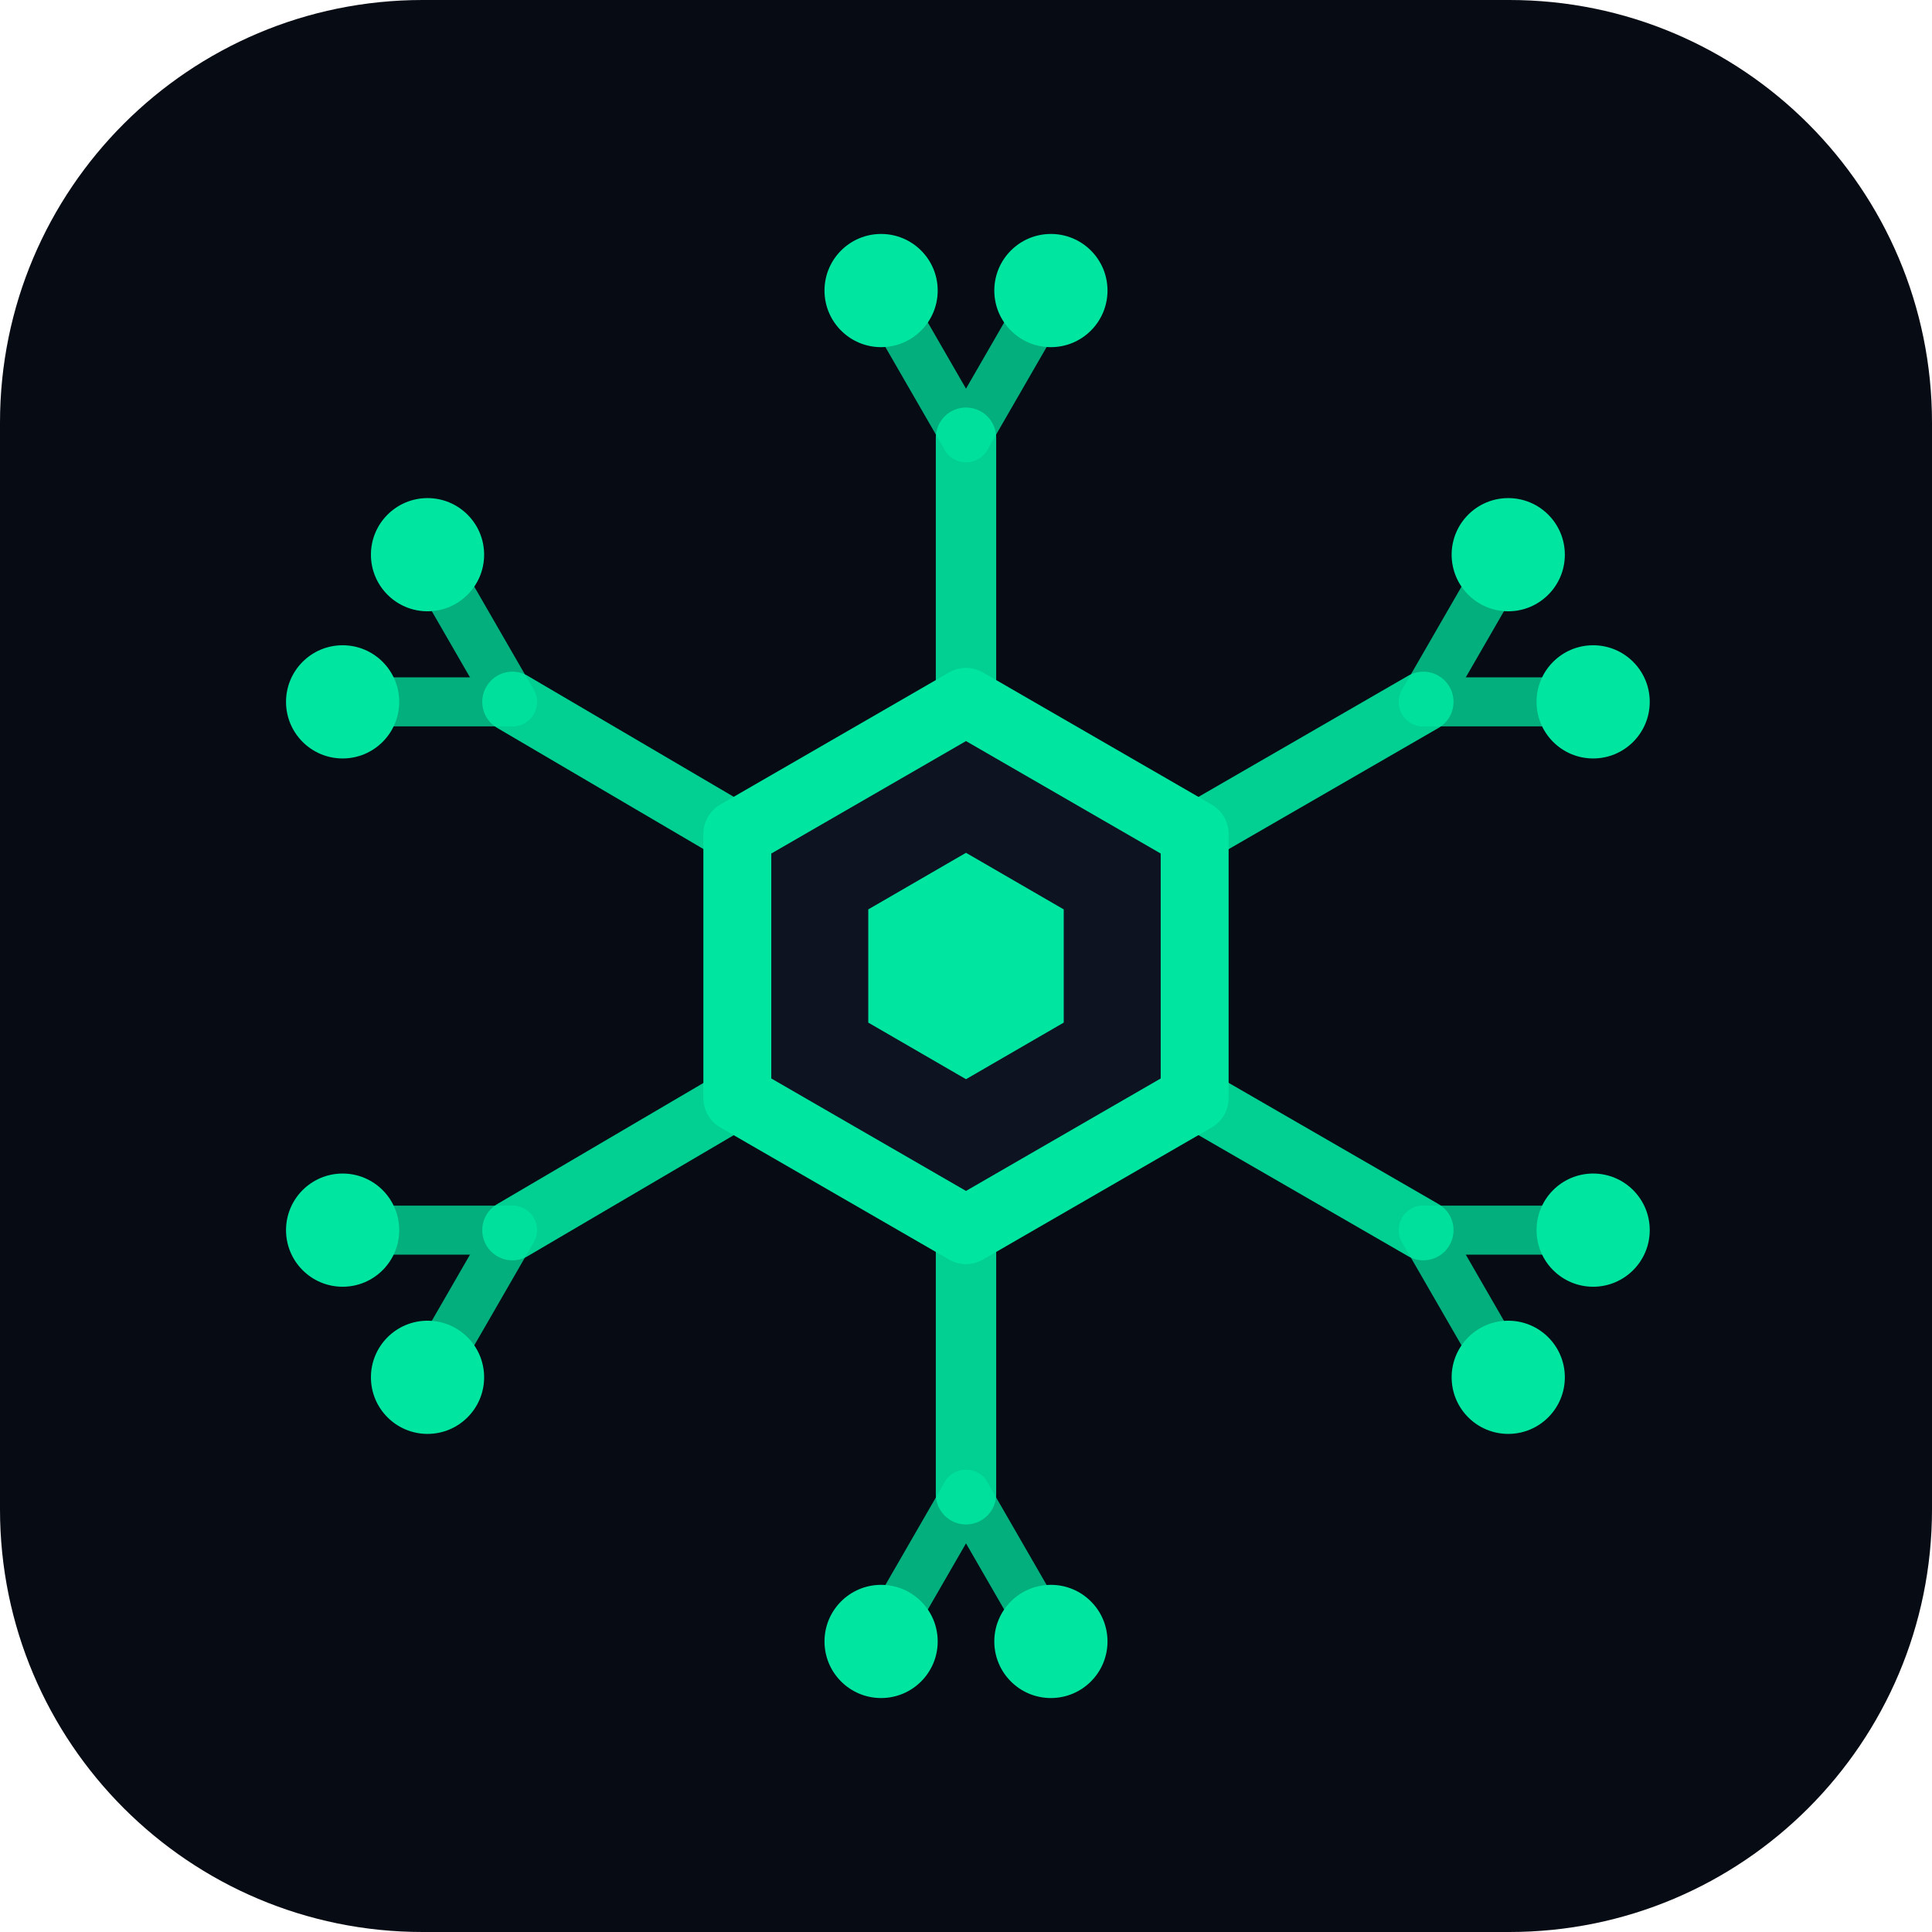
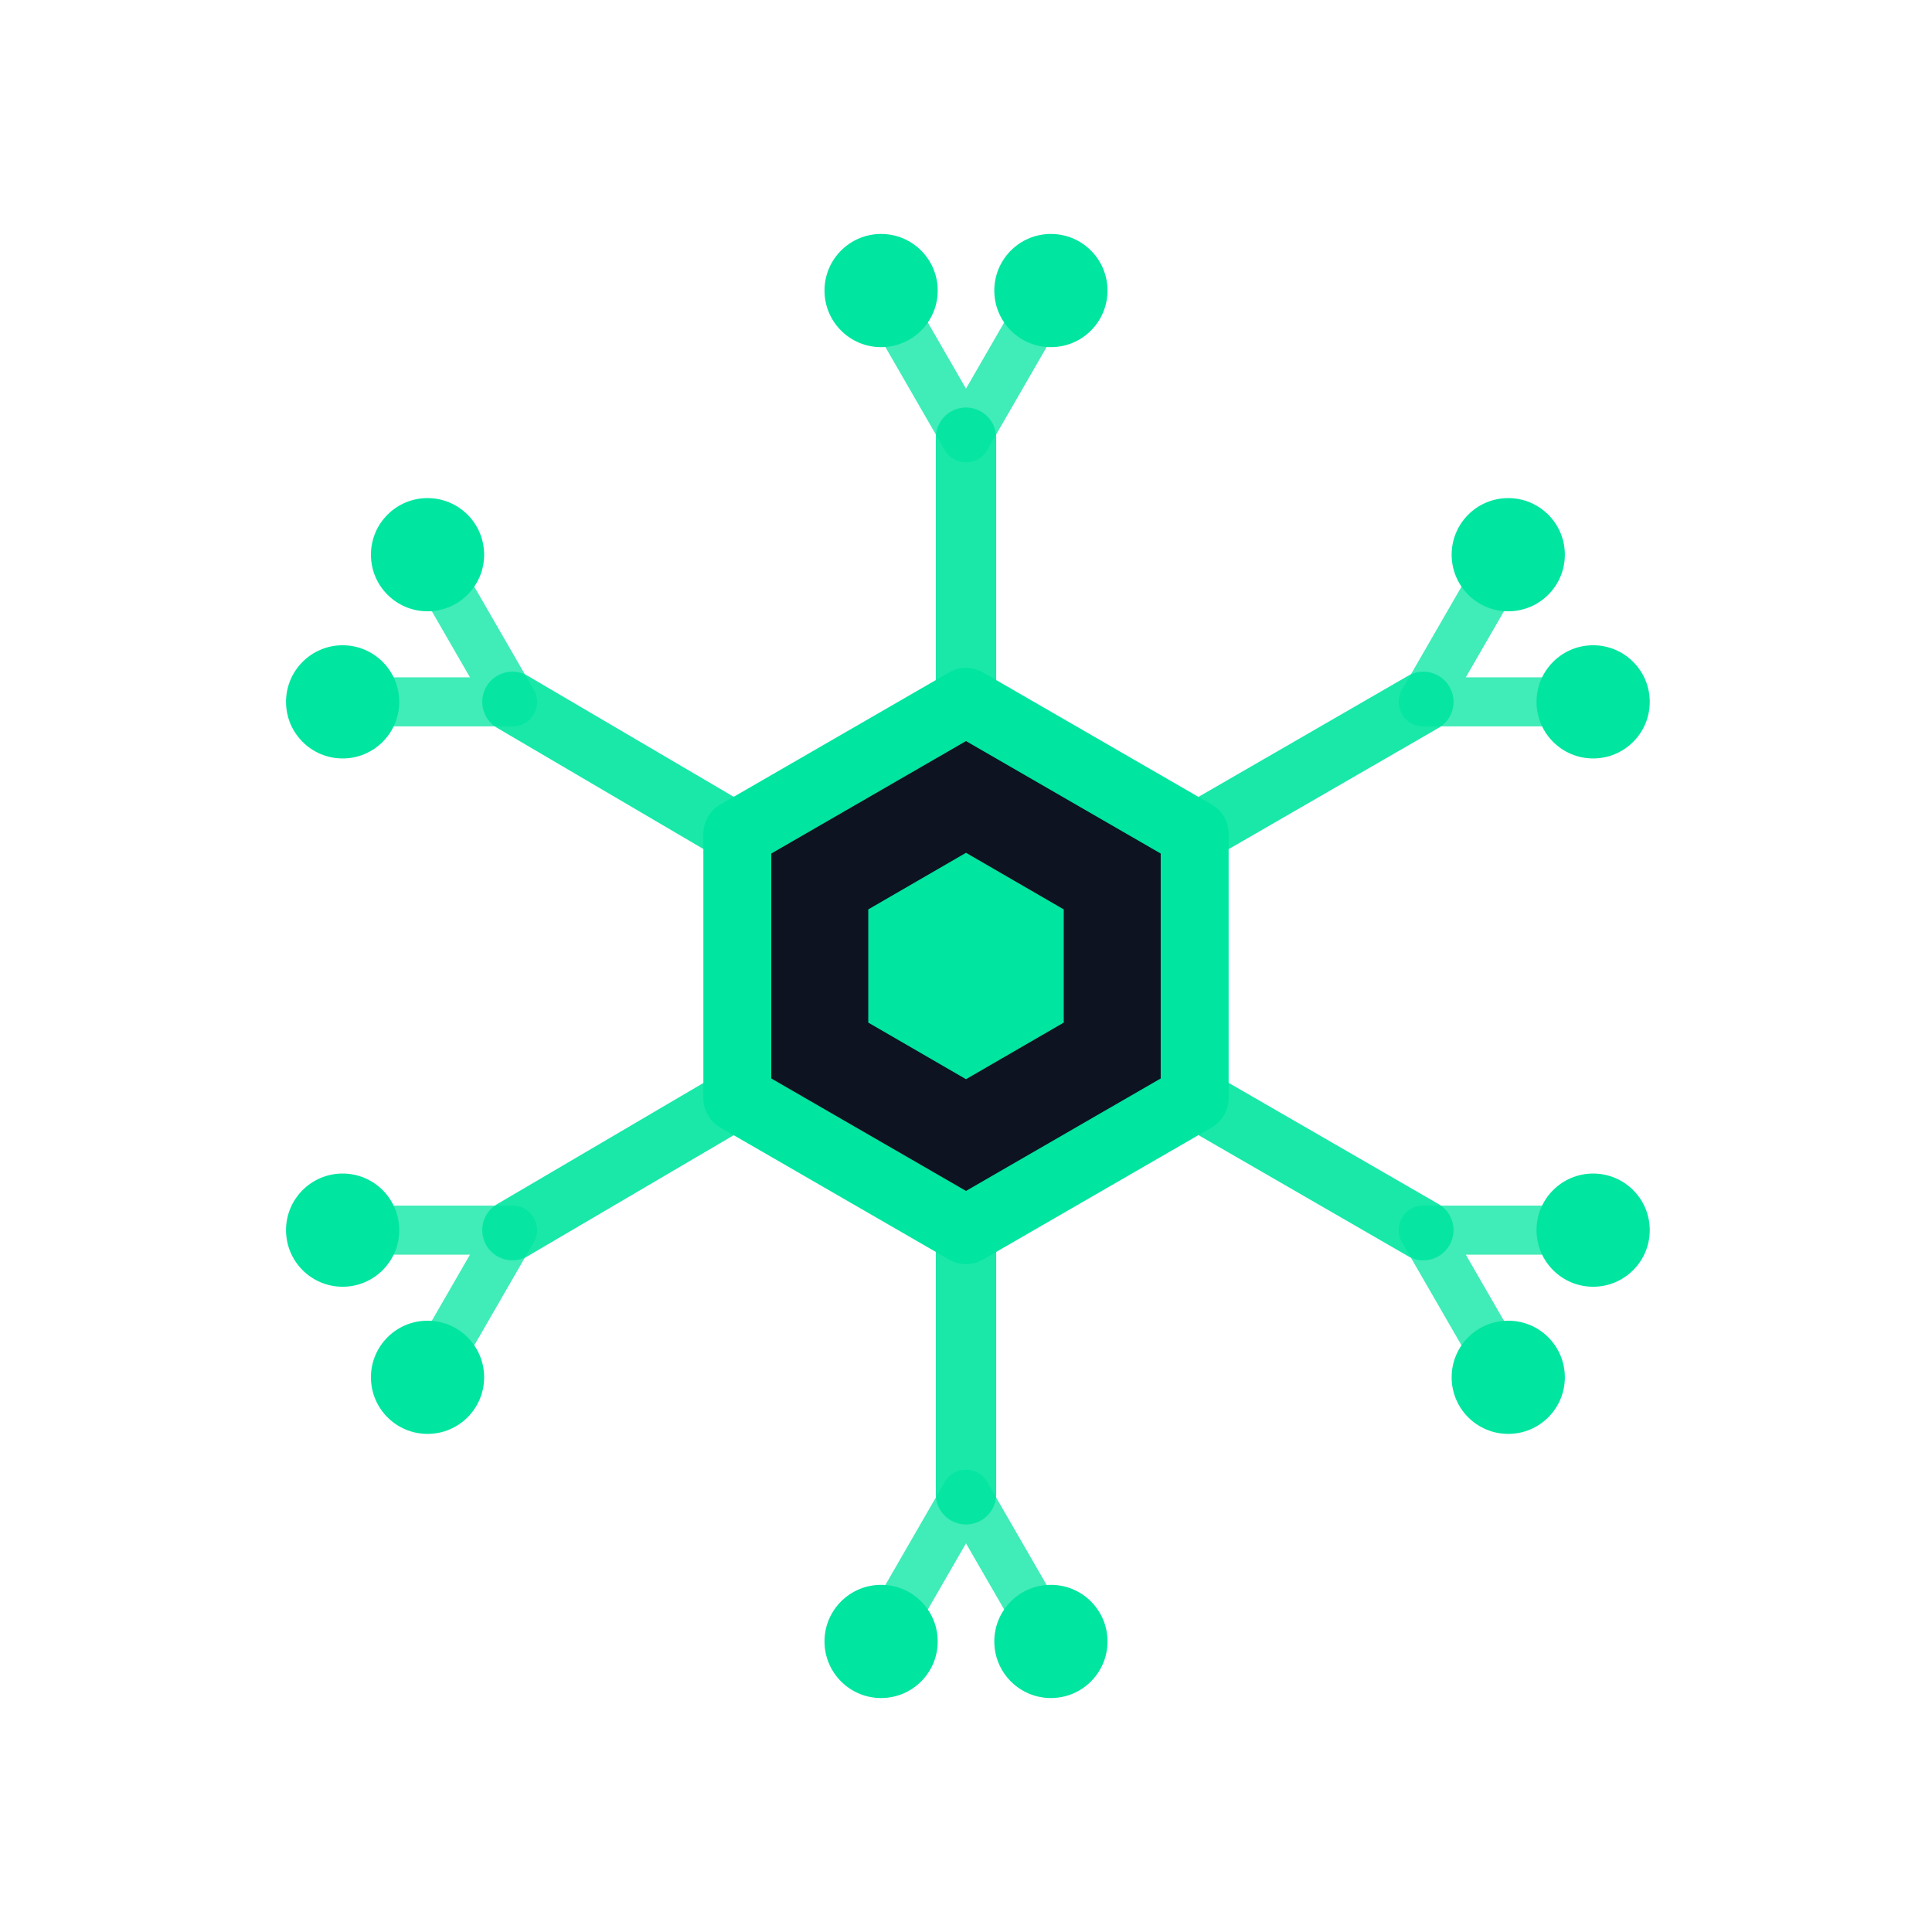
<svg xmlns="http://www.w3.org/2000/svg" viewBox="0 0 512 512">
-   <rect x="0" y="0" width="512" height="512" rx="112" fill="#070B14" />
  <g fill="none" stroke="#00E5A0" stroke-linecap="round">
    <g stroke-width="16" opacity="0.9">
      <path d="M 256 186 L 256 116" />
      <path d="M 316.6 221 L 377.2 186" />
      <path d="M 316.6 291 L 377.2 326" />
      <path d="M 256 326 L 256 396" />
      <path d="M 195.4 291 L 135.8 326" />
      <path d="M 195.4 221 L 135.8 186" />
    </g>
    <g stroke-width="13" opacity="0.75">
      <path d="M 256 116 L 233.5 77" />
      <path d="M 256 116 L 278.5 77" />
      <path d="M 377.2 186 L 399.7 147" />
      <path d="M 377.2 186 L 422.2 186" />
      <path d="M 377.2 326 L 422.2 326" />
      <path d="M 377.2 326 L 399.7 365" />
      <path d="M 256 396 L 278.5 435" />
      <path d="M 256 396 L 233.5 435" />
      <path d="M 135.8 326 L 113.3 365" />
      <path d="M 135.8 326 L 90.8 326" />
      <path d="M 135.8 186 L 90.8 186" />
      <path d="M 135.8 186 L 113.3 147" />
    </g>
  </g>
  <g fill="#00E5A0">
    <circle cx="233.5" cy="77" r="15" />
    <circle cx="278.5" cy="77" r="15" />
    <circle cx="399.7" cy="147" r="15" />
    <circle cx="422.2" cy="186" r="15" />
    <circle cx="422.2" cy="326" r="15" />
    <circle cx="399.7" cy="365" r="15" />
    <circle cx="278.5" cy="435" r="15" />
    <circle cx="233.5" cy="435" r="15" />
    <circle cx="113.3" cy="365" r="15" />
    <circle cx="90.8" cy="326" r="15" />
    <circle cx="90.8" cy="186" r="15" />
    <circle cx="113.3" cy="147" r="15" />
  </g>
  <polygon points="256,186 316.6,221 316.6,291 256,326 195.4,291 195.4,221" fill="#0D1321" stroke="#00E5A0" stroke-width="18" stroke-linejoin="round" />
  <polygon points="256,226 281.9,241 281.9,271 256,286 230.1,271 230.1,241" fill="#00E5A0" />
</svg>
